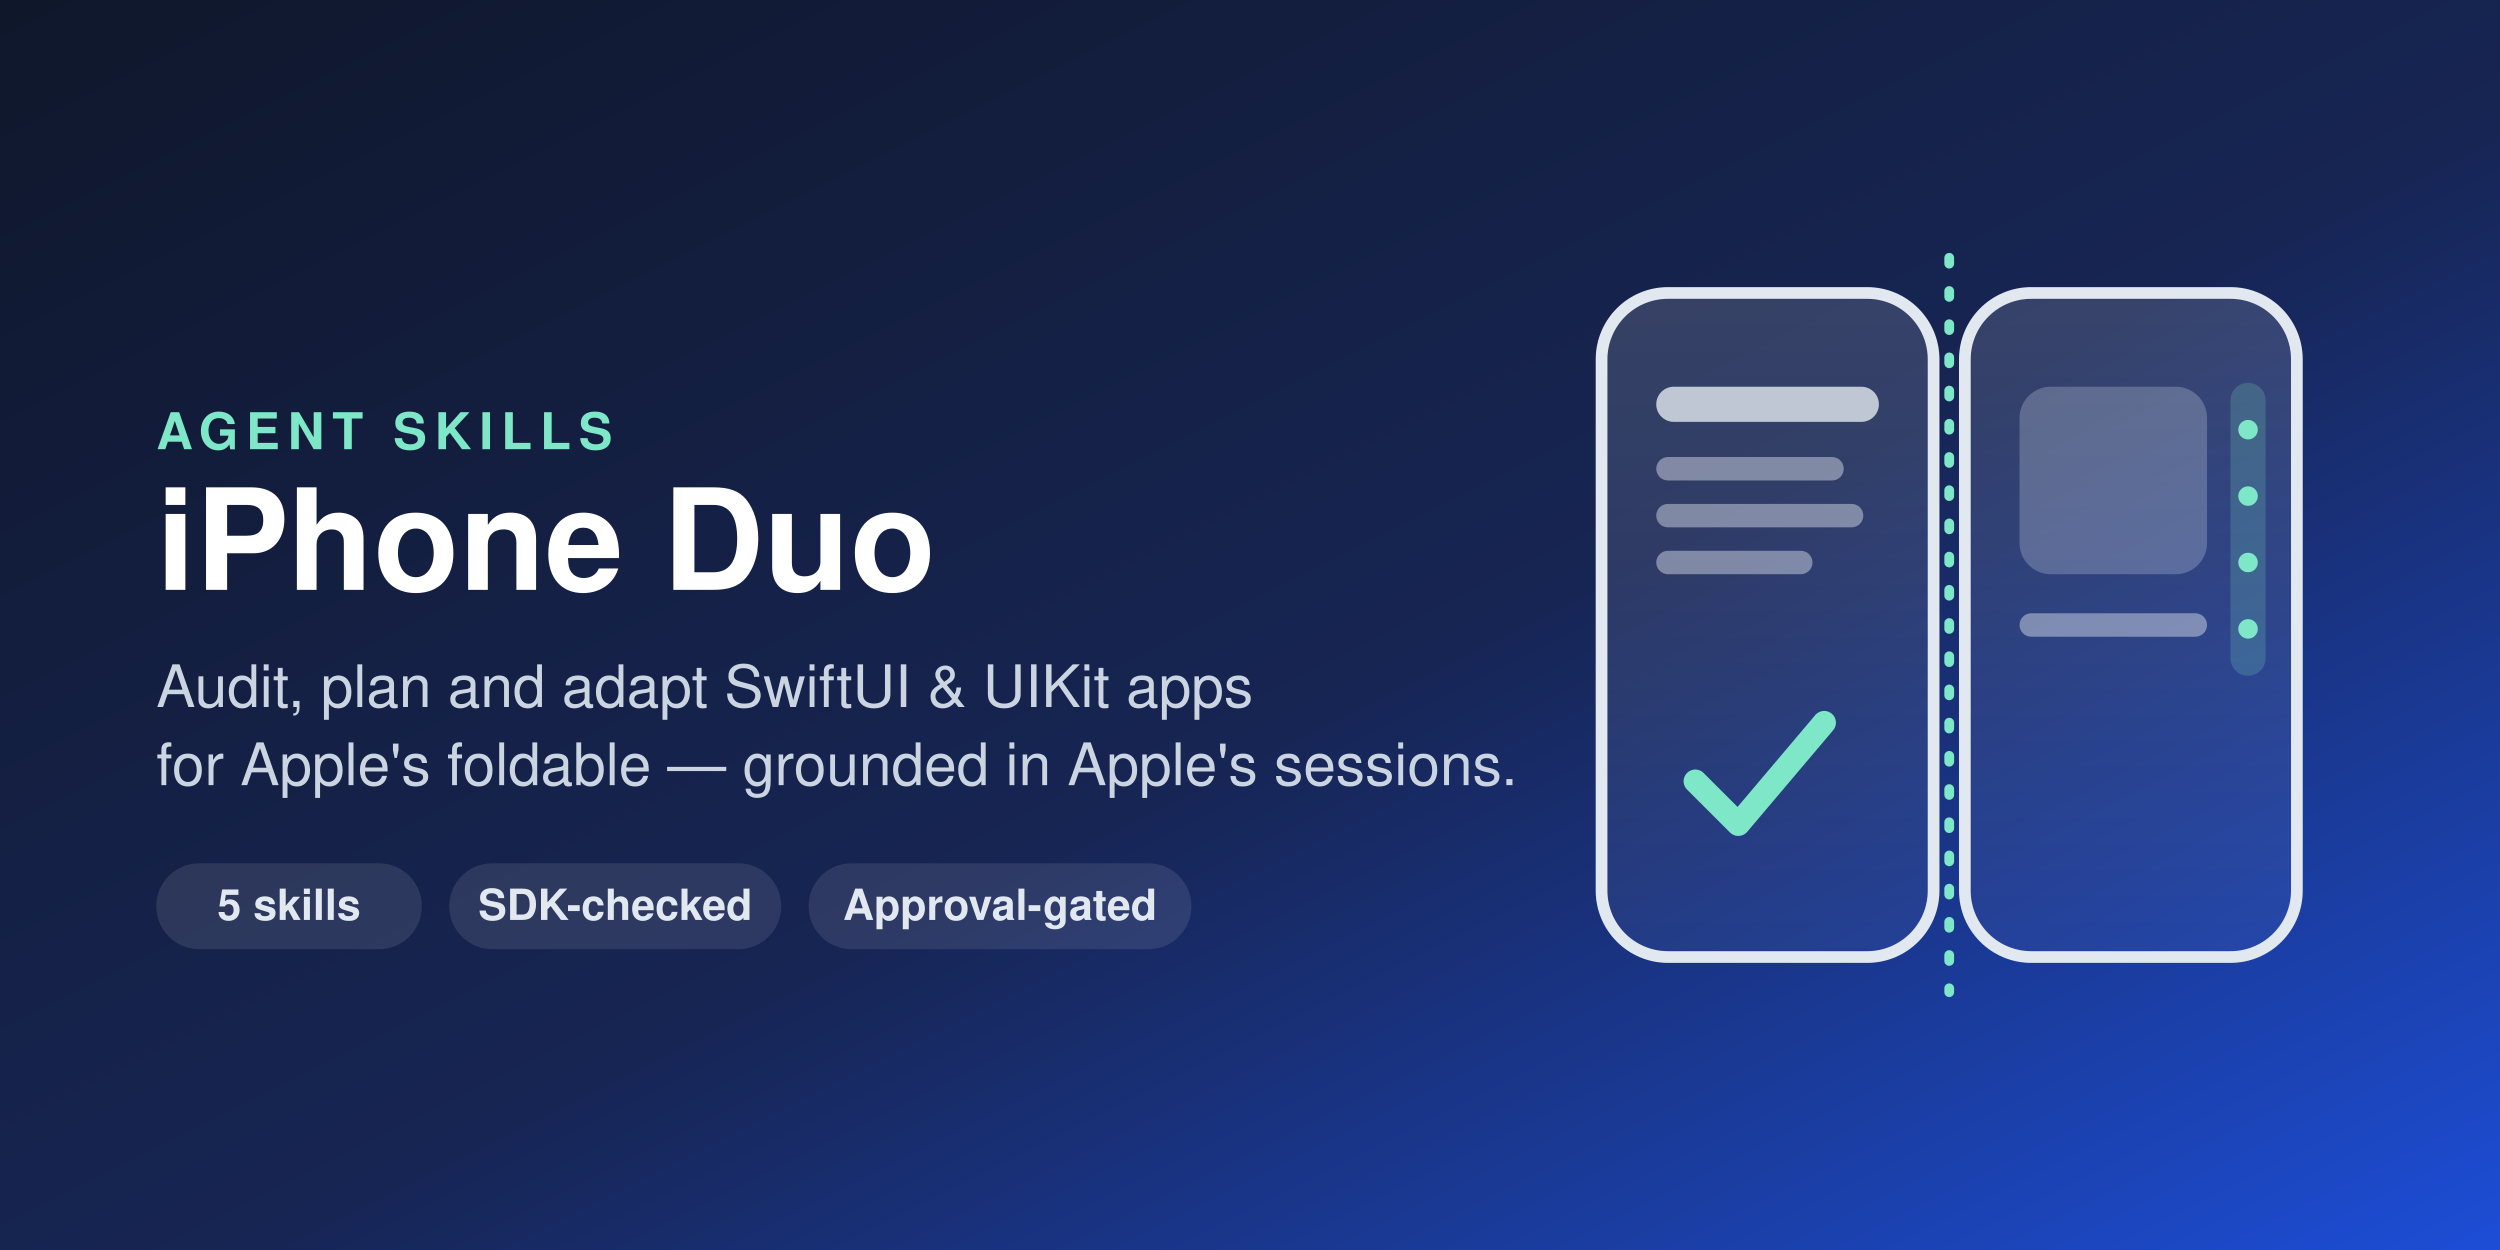
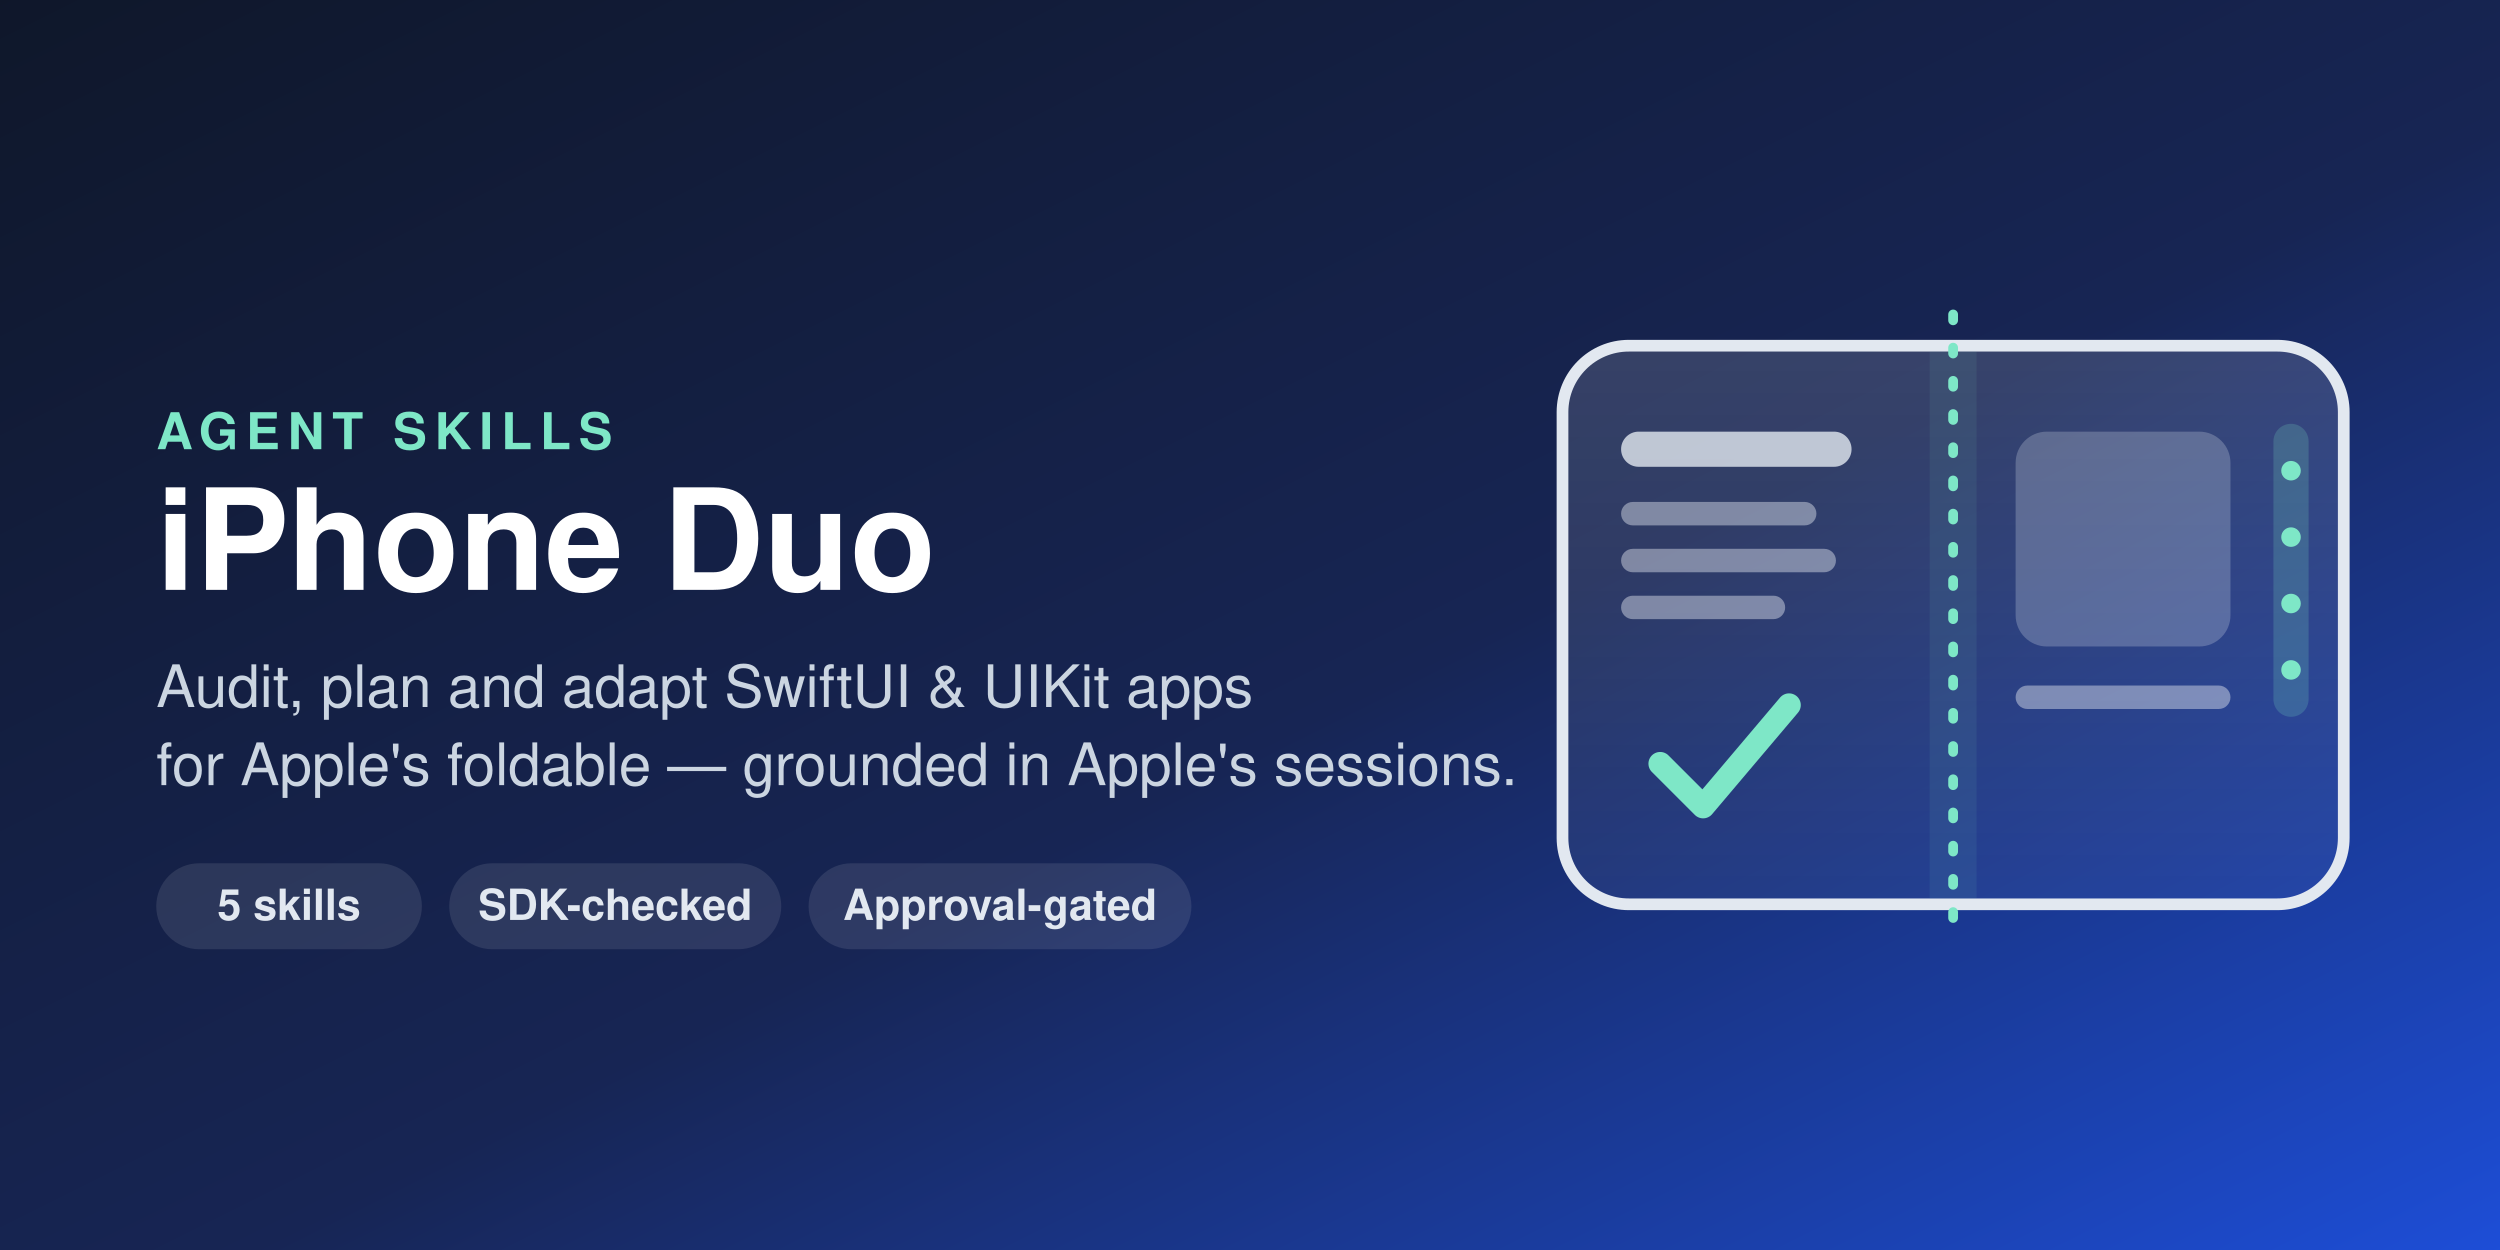
<svg xmlns="http://www.w3.org/2000/svg" viewBox="0 0 1280 640" role="img" aria-labelledby="title desc">
  <defs>
    <linearGradient id="bg" x1="0" y1="0" x2="1" y2="1">
      <stop offset="0" stop-color="#0f172a" />
      <stop offset="0.55" stop-color="#172554" />
      <stop offset="1" stop-color="#1d4ed8" />
    </linearGradient>
    <linearGradient id="panel" x1="0" y1="0" x2="0" y2="1">
      <stop offset="0" stop-color="#ffffff" stop-opacity="0.14" />
      <stop offset="1" stop-color="#ffffff" stop-opacity="0.04" />
    </linearGradient>
  </defs>
  <rect width="1280" height="640" fill="url(#bg)" />
  <g transform="translate(0 80)">
-     <g transform="translate(820 70)">
-       <rect x="0" y="0" width="170" height="340" rx="34" fill="url(#panel)" stroke="#e2e8f0" stroke-width="6" />
-       <rect x="186" y="0" width="170" height="340" rx="34" fill="url(#panel)" stroke="#e2e8f0" stroke-width="6" />
-       <path d="M178 -18v376" stroke="#7ee7c7" stroke-width="5" stroke-linecap="round" stroke-dasharray="3 14" />
-       <rect x="28" y="48" width="114" height="18" rx="9" fill="#e2e8f0" fill-opacity="0.8" />
-       <rect x="28" y="84" width="96" height="12" rx="6" fill="#e2e8f0" fill-opacity="0.45" />
-       <rect x="28" y="108" width="106" height="12" rx="6" fill="#e2e8f0" fill-opacity="0.45" />
-       <rect x="28" y="132" width="80" height="12" rx="6" fill="#e2e8f0" fill-opacity="0.45" />
-       <rect x="214" y="48" width="96" height="96" rx="16" fill="#e2e8f0" fill-opacity="0.25" />
-       <rect x="214" y="164" width="96" height="12" rx="6" fill="#e2e8f0" fill-opacity="0.45" />
-       <rect x="322" y="46" width="18" height="150" rx="9" fill="#7ee7c7" fill-opacity="0.2" />
-       <circle cx="331" cy="70" r="5" fill="#7ee7c7" />
-       <circle cx="331" cy="104" r="5" fill="#7ee7c7" />
-       <circle cx="331" cy="138" r="5" fill="#7ee7c7" />
-       <circle cx="331" cy="172" r="5" fill="#7ee7c7" />
-       <path d="m48 250 22 22 44-52" fill="none" stroke="#7ee7c7" stroke-width="12" stroke-linecap="round" stroke-linejoin="round" />
+     <g transform="translate(800 97)">
+       <rect x="0" y="0" width="400" height="286" rx="34" fill="url(#panel)" stroke="#e2e8f0" stroke-width="6" />
+       <rect x="188" y="3" width="24" height="280" fill="#7ee7c7" fill-opacity="0.08" />
+       <path d="M200 -16v318" stroke="#7ee7c7" stroke-width="5" stroke-linecap="round" stroke-dasharray="3 14" />
+       <rect x="30" y="44" width="118" height="18" rx="9" fill="#e2e8f0" fill-opacity="0.8" />
+       <rect x="30" y="80" width="100" height="12" rx="6" fill="#e2e8f0" fill-opacity="0.45" />
+       <rect x="30" y="104" width="110" height="12" rx="6" fill="#e2e8f0" fill-opacity="0.45" />
+       <rect x="30" y="128" width="84" height="12" rx="6" fill="#e2e8f0" fill-opacity="0.45" />
+       <rect x="232" y="44" width="110" height="110" rx="16" fill="#e2e8f0" fill-opacity="0.25" />
+       <rect x="232" y="174" width="110" height="12" rx="6" fill="#e2e8f0" fill-opacity="0.45" />
+       <rect x="364" y="40" width="18" height="150" rx="9" fill="#7ee7c7" fill-opacity="0.2" />
+       <circle cx="373" cy="64" r="5" fill="#7ee7c7" />
+       <circle cx="373" cy="98" r="5" fill="#7ee7c7" />
+       <circle cx="373" cy="132" r="5" fill="#7ee7c7" />
+       <circle cx="373" cy="166" r="5" fill="#7ee7c7" />
+       <path d="m50 214 22 22 44-52" fill="none" stroke="#7ee7c7" stroke-width="12" stroke-linecap="round" stroke-linejoin="round" />
    </g>
    <g font-family="-apple-system, BlinkMacSystemFont, 'SF Pro Display', 'Segoe UI', Helvetica, Arial, sans-serif">
      <text x="80" y="150" fill="#7ee7c7" font-size="26" font-weight="600" letter-spacing="4">AGENT SKILLS</text>
      <text x="80" y="222" fill="#ffffff" font-size="72" font-weight="700">iPhone Duo</text>
      <text x="80" y="282" fill="#cbd5e1" font-size="30">Audit, plan and adapt SwiftUI &amp; UIKit apps</text>
      <text x="80" y="322" fill="#cbd5e1" font-size="30">for Apple's foldable — grounded in Apple's sessions.</text>
      <g font-size="22" font-weight="600" fill="#e2e8f0">
        <rect x="80" y="362" width="136" height="44" rx="22" fill="#ffffff" fill-opacity="0.1" />
        <text x="148" y="391" text-anchor="middle">5 skills</text>
        <rect x="230" y="362" width="170" height="44" rx="22" fill="#ffffff" fill-opacity="0.1" />
        <text x="315" y="391" text-anchor="middle">SDK-checked</text>
        <rect x="414" y="362" width="196" height="44" rx="22" fill="#ffffff" fill-opacity="0.1" />
        <text x="512" y="391" text-anchor="middle">Approval-gated</text>
      </g>
    </g>
  </g>
</svg>
